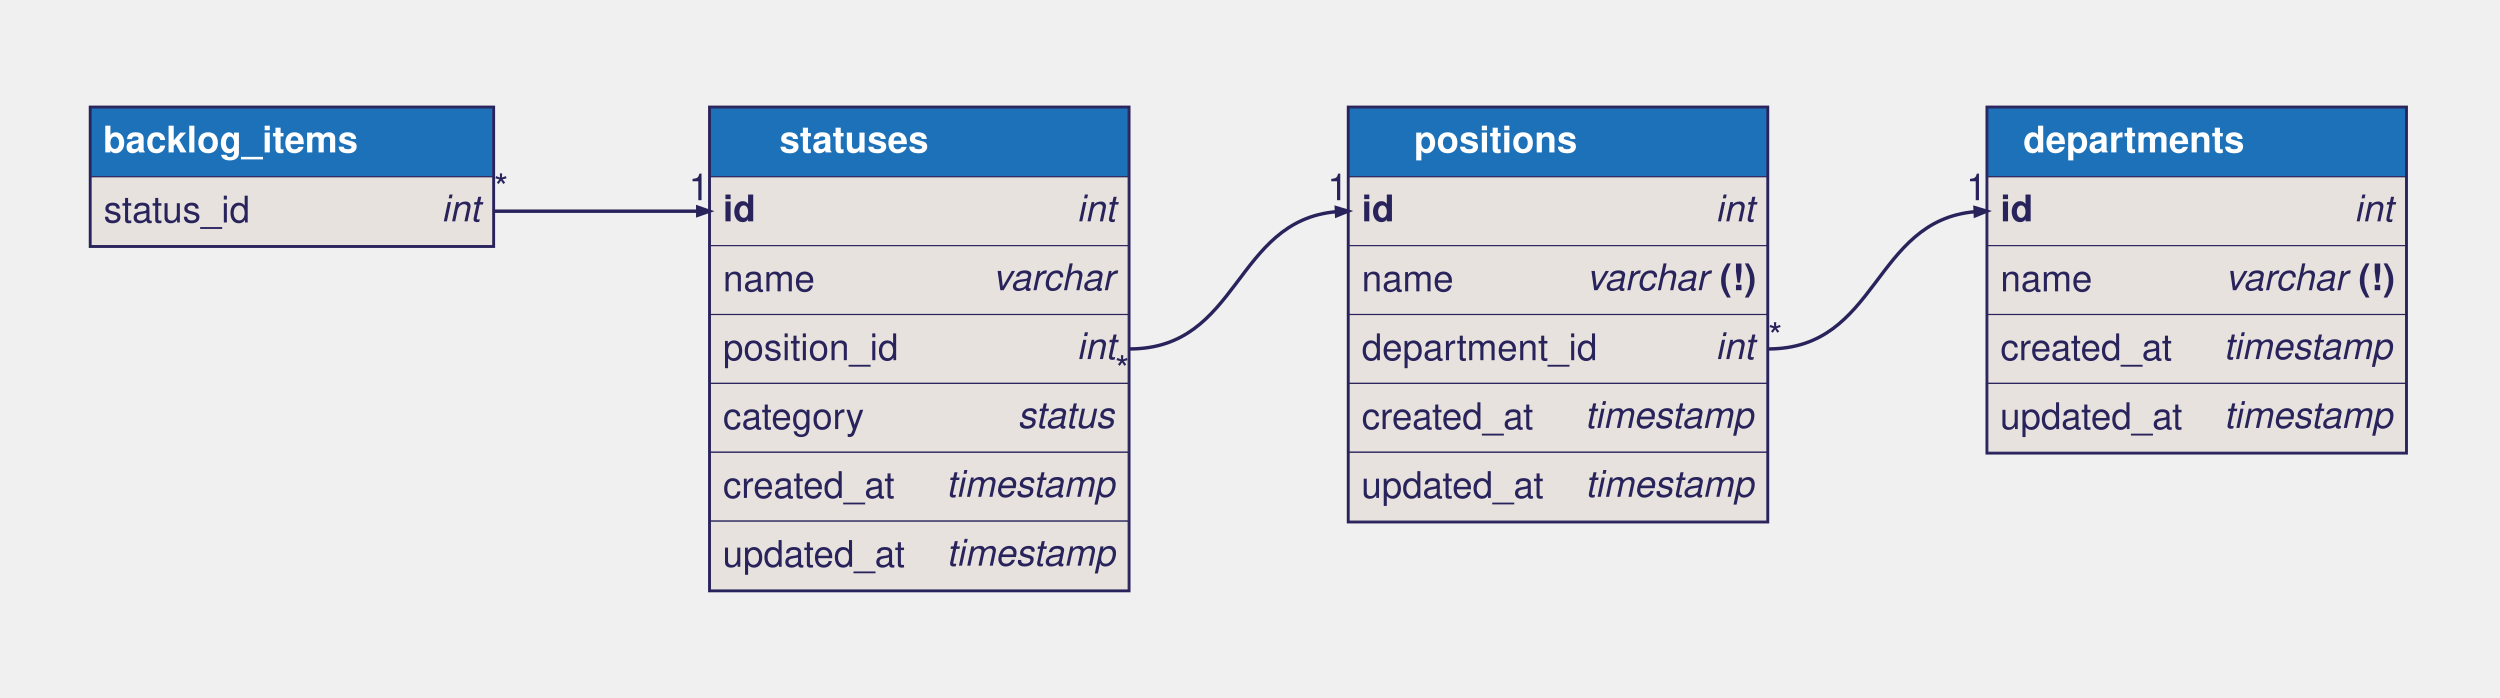
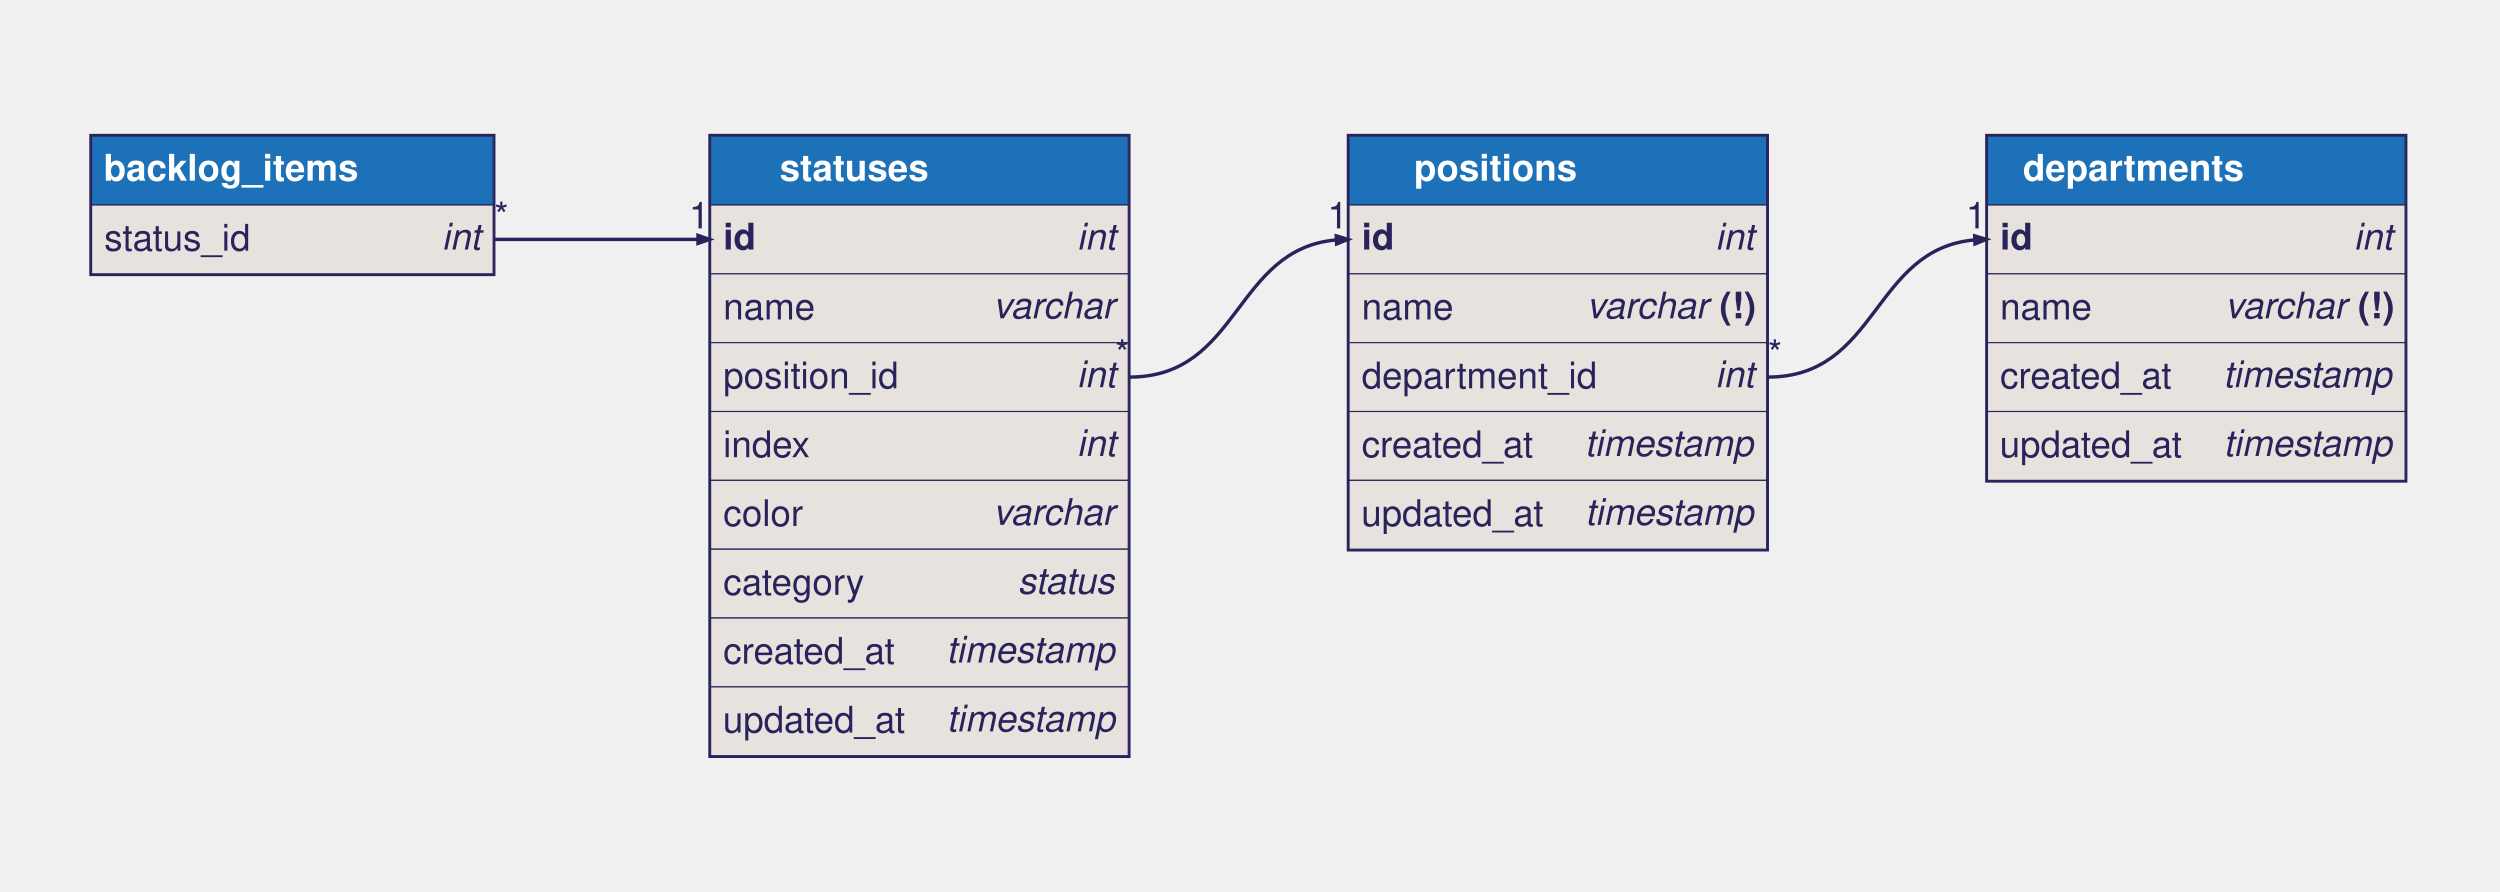
- <svg xmlns="http://www.w3.org/2000/svg" width="2178pt" height="608pt" viewBox="0.00 0.00 2177.92 607.63">
-   <g id="graph0" class="graph" transform="scale(1 1) rotate(0) translate(4 603.63)">
+ <svg xmlns="http://www.w3.org/2000/svg" width="2178pt" height="777pt" viewBox="0.00 0.00 2177.92 777.33">
+   <g id="graph0" class="graph" transform="scale(1 1) rotate(0) translate(4 773.33)">
    <g id="departments" class="node">
-       <ellipse fill="none" stroke="black" stroke-width="0" cx="1909.71" cy="-359.81" rx="260.43" ry="214.92" />
-       <polygon fill="#1d71b8" stroke="transparent" points="1727.71,-449.81 1727.71,-509.81 2091.71,-509.81 2091.71,-449.81 1727.71,-449.81" />
-       <polygon fill="none" stroke="#29235c" points="1727.71,-449.81 1727.71,-509.81 2091.71,-509.81 2091.71,-449.81 1727.71,-449.81" />
-       <text text-anchor="start" x="1758.55" y="-471.01" font-family="Helvetica,sans-Serif" font-weight="bold" font-size="32.00" fill="#ffffff">       departments       </text>
-       <polygon fill="#e7e2dd" stroke="transparent" points="1727.71,-389.81 1727.71,-449.81 2091.71,-449.81 2091.71,-389.81 1727.71,-389.81" />
-       <polygon fill="none" stroke="#29235c" points="1727.71,-389.81 1727.71,-449.81 2091.71,-449.81 2091.71,-389.81 1727.71,-389.81" />
-       <text text-anchor="start" x="1738.71" y="-411.01" font-family="Helvetica,sans-Serif" font-weight="bold" font-size="32.00" fill="#29235c">id</text>
-       <text text-anchor="start" x="1763.6" y="-411.01" font-family="Helvetica,sans-Serif" font-size="32.00" fill="#29235c">    </text>
-       <text text-anchor="start" x="2046.93" y="-411.01" font-family="Helvetica,sans-Serif" font-style="italic" font-size="32.00" fill="#29235c">int</text>
-       <polygon fill="#e7e2dd" stroke="transparent" points="1727.71,-329.81 1727.71,-389.81 2091.71,-389.81 2091.71,-329.81 1727.71,-329.81" />
-       <polygon fill="none" stroke="#29235c" points="1727.71,-329.81 1727.71,-389.81 2091.71,-389.81 2091.71,-329.81 1727.71,-329.81" />
-       <text text-anchor="start" x="1738.71" y="-350.01" font-family="Helvetica,sans-Serif" font-size="32.00" fill="#29235c">name    </text>
-       <text text-anchor="start" x="1934.94" y="-351.01" font-family="Helvetica,sans-Serif" font-style="italic" font-size="32.00" fill="#29235c">varchar</text>
-       <text text-anchor="start" x="2041.62" y="-351.01" font-family="Helvetica,sans-Serif" font-size="32.00" fill="#29235c"> </text>
-       <text text-anchor="start" x="2050.51" y="-351.01" font-family="Helvetica,sans-Serif" font-weight="bold" font-size="32.00" fill="#29235c">(!)</text>
-       <polygon fill="#e7e2dd" stroke="transparent" points="1727.71,-269.81 1727.71,-329.81 2091.71,-329.81 2091.71,-269.81 1727.71,-269.81" />
-       <polygon fill="none" stroke="#29235c" points="1727.71,-269.81 1727.71,-329.81 2091.71,-329.81 2091.71,-269.81 1727.71,-269.81" />
-       <text text-anchor="start" x="1738.71" y="-290.01" font-family="Helvetica,sans-Serif" font-size="32.00" fill="#29235c">created_at    </text>
-       <text text-anchor="start" x="1933.15" y="-291.01" font-family="Helvetica,sans-Serif" font-style="italic" font-size="32.00" fill="#29235c">timestamp</text>
-       <polygon fill="#e7e2dd" stroke="transparent" points="1727.71,-209.81 1727.71,-269.81 2091.71,-269.81 2091.71,-209.81 1727.71,-209.81" />
-       <polygon fill="none" stroke="#29235c" points="1727.71,-209.81 1727.71,-269.81 2091.71,-269.81 2091.71,-209.81 1727.71,-209.81" />
-       <text text-anchor="start" x="1738.37" y="-230.01" font-family="Helvetica,sans-Serif" font-size="32.00" fill="#29235c">updated_at    </text>
-       <text text-anchor="start" x="1933.43" y="-231.01" font-family="Helvetica,sans-Serif" font-style="italic" font-size="32.00" fill="#29235c">timestamp</text>
-       <polygon fill="none" stroke="#29235c" stroke-width="2" points="1726.71,-208.81 1726.71,-510.81 2092.71,-510.81 2092.71,-208.81 1726.71,-208.81" />
+       <ellipse fill="none" stroke="black" stroke-width="0" cx="1909.71" cy="-504.67" rx="260.43" ry="214.92" />
+       <polygon fill="#1d71b8" stroke="transparent" points="1727.71,-594.67 1727.71,-654.67 2091.71,-654.67 2091.71,-594.67 1727.71,-594.67" />
+       <polygon fill="none" stroke="#29235c" points="1727.71,-594.67 1727.71,-654.67 2091.71,-654.67 2091.71,-594.67 1727.71,-594.67" />
+       <text text-anchor="start" x="1758.55" y="-615.87" font-family="Helvetica,sans-Serif" font-weight="bold" font-size="32.00" fill="#ffffff">       departments       </text>
+       <polygon fill="#e7e2dd" stroke="transparent" points="1727.71,-534.67 1727.71,-594.67 2091.71,-594.67 2091.71,-534.67 1727.71,-534.67" />
+       <polygon fill="none" stroke="#29235c" points="1727.71,-534.67 1727.71,-594.67 2091.71,-594.67 2091.71,-534.67 1727.71,-534.67" />
+       <text text-anchor="start" x="1738.71" y="-555.87" font-family="Helvetica,sans-Serif" font-weight="bold" font-size="32.00" fill="#29235c">id</text>
+       <text text-anchor="start" x="1763.6" y="-555.87" font-family="Helvetica,sans-Serif" font-size="32.00" fill="#29235c">    </text>
+       <text text-anchor="start" x="2046.93" y="-555.87" font-family="Helvetica,sans-Serif" font-style="italic" font-size="32.00" fill="#29235c">int</text>
+       <polygon fill="#e7e2dd" stroke="transparent" points="1727.71,-474.67 1727.71,-534.67 2091.71,-534.67 2091.71,-474.67 1727.71,-474.67" />
+       <polygon fill="none" stroke="#29235c" points="1727.71,-474.67 1727.71,-534.67 2091.71,-534.67 2091.71,-474.67 1727.71,-474.67" />
+       <text text-anchor="start" x="1738.71" y="-494.87" font-family="Helvetica,sans-Serif" font-size="32.00" fill="#29235c">name    </text>
+       <text text-anchor="start" x="1934.94" y="-495.87" font-family="Helvetica,sans-Serif" font-style="italic" font-size="32.00" fill="#29235c">varchar</text>
+       <text text-anchor="start" x="2041.62" y="-495.87" font-family="Helvetica,sans-Serif" font-size="32.00" fill="#29235c"> </text>
+       <text text-anchor="start" x="2050.51" y="-495.87" font-family="Helvetica,sans-Serif" font-weight="bold" font-size="32.00" fill="#29235c">(!)</text>
+       <polygon fill="#e7e2dd" stroke="transparent" points="1727.71,-414.67 1727.71,-474.67 2091.71,-474.67 2091.71,-414.67 1727.71,-414.67" />
+       <polygon fill="none" stroke="#29235c" points="1727.71,-414.67 1727.71,-474.67 2091.71,-474.67 2091.71,-414.67 1727.71,-414.67" />
+       <text text-anchor="start" x="1738.71" y="-434.87" font-family="Helvetica,sans-Serif" font-size="32.00" fill="#29235c">created_at    </text>
+       <text text-anchor="start" x="1933.15" y="-435.87" font-family="Helvetica,sans-Serif" font-style="italic" font-size="32.00" fill="#29235c">timestamp</text>
+       <polygon fill="#e7e2dd" stroke="transparent" points="1727.71,-354.67 1727.71,-414.67 2091.71,-414.67 2091.71,-354.67 1727.71,-354.67" />
+       <polygon fill="none" stroke="#29235c" points="1727.71,-354.67 1727.71,-414.67 2091.71,-414.67 2091.71,-354.67 1727.71,-354.67" />
+       <text text-anchor="start" x="1738.37" y="-374.87" font-family="Helvetica,sans-Serif" font-size="32.00" fill="#29235c">updated_at    </text>
+       <text text-anchor="start" x="1933.43" y="-375.87" font-family="Helvetica,sans-Serif" font-style="italic" font-size="32.00" fill="#29235c">timestamp</text>
+       <polygon fill="none" stroke="#29235c" stroke-width="2" points="1726.71,-353.67 1726.71,-655.67 2092.71,-655.67 2092.71,-353.67 1726.71,-353.67" />
    </g>
    <g id="positions" class="node">
-       <ellipse fill="none" stroke="black" stroke-width="0" cx="1353.28" cy="-329.81" rx="260.43" ry="257.27" />
-       <polygon fill="#1d71b8" stroke="transparent" points="1171.28,-449.81 1171.28,-509.81 1535.28,-509.81 1535.28,-449.81 1171.28,-449.81" />
-       <polygon fill="none" stroke="#29235c" points="1171.28,-449.81 1171.28,-509.81 1535.28,-509.81 1535.28,-449.81 1171.28,-449.81" />
-       <text text-anchor="start" x="1227.9" y="-471.01" font-family="Helvetica,sans-Serif" font-weight="bold" font-size="32.00" fill="#ffffff">       positions       </text>
-       <polygon fill="#e7e2dd" stroke="transparent" points="1171.28,-389.81 1171.28,-449.81 1535.28,-449.81 1535.28,-389.81 1171.28,-389.81" />
-       <polygon fill="none" stroke="#29235c" points="1171.28,-389.81 1171.28,-449.81 1535.28,-449.81 1535.28,-389.81 1171.28,-389.81" />
-       <text text-anchor="start" x="1182.28" y="-411.01" font-family="Helvetica,sans-Serif" font-weight="bold" font-size="32.00" fill="#29235c">id</text>
-       <text text-anchor="start" x="1207.17" y="-411.01" font-family="Helvetica,sans-Serif" font-size="32.00" fill="#29235c">    </text>
-       <text text-anchor="start" x="1490.5" y="-411.01" font-family="Helvetica,sans-Serif" font-style="italic" font-size="32.00" fill="#29235c">int</text>
-       <polygon fill="#e7e2dd" stroke="transparent" points="1171.28,-329.81 1171.28,-389.81 1535.28,-389.81 1535.28,-329.81 1171.28,-329.81" />
-       <polygon fill="none" stroke="#29235c" points="1171.28,-329.81 1171.28,-389.81 1535.28,-389.81 1535.28,-329.81 1171.28,-329.81" />
-       <text text-anchor="start" x="1182.28" y="-350.01" font-family="Helvetica,sans-Serif" font-size="32.00" fill="#29235c">name    </text>
-       <text text-anchor="start" x="1378.51" y="-351.01" font-family="Helvetica,sans-Serif" font-style="italic" font-size="32.00" fill="#29235c">varchar</text>
-       <text text-anchor="start" x="1485.19" y="-351.01" font-family="Helvetica,sans-Serif" font-size="32.00" fill="#29235c"> </text>
-       <text text-anchor="start" x="1494.08" y="-351.01" font-family="Helvetica,sans-Serif" font-weight="bold" font-size="32.00" fill="#29235c">(!)</text>
-       <polygon fill="#e7e2dd" stroke="transparent" points="1171.28,-269.81 1171.28,-329.81 1535.28,-329.81 1535.28,-269.81 1171.28,-269.81" />
-       <polygon fill="none" stroke="#29235c" points="1171.28,-269.81 1171.28,-329.81 1535.28,-329.81 1535.28,-269.81 1171.28,-269.81" />
-       <text text-anchor="start" x="1182.28" y="-290.01" font-family="Helvetica,sans-Serif" font-size="32.00" fill="#29235c">department_id    </text>
-       <text text-anchor="start" x="1490.5" y="-291.01" font-family="Helvetica,sans-Serif" font-style="italic" font-size="32.00" fill="#29235c">int</text>
-       <polygon fill="#e7e2dd" stroke="transparent" points="1171.28,-209.81 1171.28,-269.81 1535.28,-269.81 1535.28,-209.81 1171.28,-209.81" />
-       <polygon fill="none" stroke="#29235c" points="1171.28,-209.81 1171.28,-269.81 1535.28,-269.81 1535.28,-209.81 1171.28,-209.81" />
-       <text text-anchor="start" x="1182.28" y="-230.01" font-family="Helvetica,sans-Serif" font-size="32.00" fill="#29235c">created_at    </text>
-       <text text-anchor="start" x="1376.72" y="-231.01" font-family="Helvetica,sans-Serif" font-style="italic" font-size="32.00" fill="#29235c">timestamp</text>
-       <polygon fill="#e7e2dd" stroke="transparent" points="1171.28,-149.81 1171.28,-209.81 1535.28,-209.81 1535.28,-149.81 1171.28,-149.81" />
-       <polygon fill="none" stroke="#29235c" points="1171.28,-149.81 1171.28,-209.81 1535.28,-209.81 1535.28,-149.81 1171.28,-149.81" />
-       <text text-anchor="start" x="1181.94" y="-170.01" font-family="Helvetica,sans-Serif" font-size="32.00" fill="#29235c">updated_at    </text>
-       <text text-anchor="start" x="1377" y="-171.01" font-family="Helvetica,sans-Serif" font-style="italic" font-size="32.00" fill="#29235c">timestamp</text>
-       <polygon fill="none" stroke="#29235c" stroke-width="2" points="1170.28,-148.81 1170.28,-510.81 1536.28,-510.81 1536.28,-148.81 1170.28,-148.81" />
+       <ellipse fill="none" stroke="black" stroke-width="0" cx="1353.28" cy="-474.67" rx="260.43" ry="257.27" />
+       <polygon fill="#1d71b8" stroke="transparent" points="1171.28,-594.67 1171.28,-654.67 1535.28,-654.67 1535.28,-594.67 1171.28,-594.67" />
+       <polygon fill="none" stroke="#29235c" points="1171.28,-594.67 1171.28,-654.67 1535.28,-654.67 1535.28,-594.67 1171.28,-594.67" />
+       <text text-anchor="start" x="1227.9" y="-615.87" font-family="Helvetica,sans-Serif" font-weight="bold" font-size="32.00" fill="#ffffff">       positions       </text>
+       <polygon fill="#e7e2dd" stroke="transparent" points="1171.28,-534.67 1171.28,-594.67 1535.28,-594.67 1535.28,-534.67 1171.28,-534.67" />
+       <polygon fill="none" stroke="#29235c" points="1171.28,-534.67 1171.28,-594.67 1535.28,-594.67 1535.28,-534.67 1171.28,-534.67" />
+       <text text-anchor="start" x="1182.28" y="-555.87" font-family="Helvetica,sans-Serif" font-weight="bold" font-size="32.00" fill="#29235c">id</text>
+       <text text-anchor="start" x="1207.17" y="-555.87" font-family="Helvetica,sans-Serif" font-size="32.00" fill="#29235c">    </text>
+       <text text-anchor="start" x="1490.5" y="-555.87" font-family="Helvetica,sans-Serif" font-style="italic" font-size="32.00" fill="#29235c">int</text>
+       <polygon fill="#e7e2dd" stroke="transparent" points="1171.28,-474.67 1171.28,-534.67 1535.28,-534.67 1535.28,-474.67 1171.28,-474.67" />
+       <polygon fill="none" stroke="#29235c" points="1171.28,-474.67 1171.28,-534.67 1535.28,-534.67 1535.28,-474.67 1171.28,-474.67" />
+       <text text-anchor="start" x="1182.28" y="-494.87" font-family="Helvetica,sans-Serif" font-size="32.00" fill="#29235c">name    </text>
+       <text text-anchor="start" x="1378.51" y="-495.87" font-family="Helvetica,sans-Serif" font-style="italic" font-size="32.00" fill="#29235c">varchar</text>
+       <text text-anchor="start" x="1485.19" y="-495.87" font-family="Helvetica,sans-Serif" font-size="32.00" fill="#29235c"> </text>
+       <text text-anchor="start" x="1494.08" y="-495.87" font-family="Helvetica,sans-Serif" font-weight="bold" font-size="32.00" fill="#29235c">(!)</text>
+       <polygon fill="#e7e2dd" stroke="transparent" points="1171.28,-414.67 1171.28,-474.67 1535.28,-474.67 1535.28,-414.67 1171.28,-414.67" />
+       <polygon fill="none" stroke="#29235c" points="1171.28,-414.67 1171.28,-474.67 1535.28,-474.67 1535.28,-414.67 1171.28,-414.67" />
+       <text text-anchor="start" x="1182.28" y="-434.87" font-family="Helvetica,sans-Serif" font-size="32.00" fill="#29235c">department_id    </text>
+       <text text-anchor="start" x="1490.5" y="-435.87" font-family="Helvetica,sans-Serif" font-style="italic" font-size="32.00" fill="#29235c">int</text>
+       <polygon fill="#e7e2dd" stroke="transparent" points="1171.28,-354.67 1171.28,-414.67 1535.28,-414.67 1535.28,-354.67 1171.28,-354.67" />
+       <polygon fill="none" stroke="#29235c" points="1171.28,-354.67 1171.28,-414.67 1535.28,-414.67 1535.28,-354.67 1171.28,-354.67" />
+       <text text-anchor="start" x="1182.28" y="-374.87" font-family="Helvetica,sans-Serif" font-size="32.00" fill="#29235c">created_at    </text>
+       <text text-anchor="start" x="1376.72" y="-375.87" font-family="Helvetica,sans-Serif" font-style="italic" font-size="32.00" fill="#29235c">timestamp</text>
+       <polygon fill="#e7e2dd" stroke="transparent" points="1171.28,-294.67 1171.28,-354.67 1535.28,-354.67 1535.28,-294.67 1171.28,-294.67" />
+       <polygon fill="none" stroke="#29235c" points="1171.28,-294.67 1171.28,-354.67 1535.28,-354.67 1535.28,-294.67 1171.28,-294.67" />
+       <text text-anchor="start" x="1181.94" y="-314.87" font-family="Helvetica,sans-Serif" font-size="32.00" fill="#29235c">updated_at    </text>
+       <text text-anchor="start" x="1377" y="-315.87" font-family="Helvetica,sans-Serif" font-style="italic" font-size="32.00" fill="#29235c">timestamp</text>
+       <polygon fill="none" stroke="#29235c" stroke-width="2" points="1170.28,-293.67 1170.28,-655.67 1536.28,-655.67 1536.28,-293.67 1170.28,-293.67" />
    </g>
    <g id="edge2" class="edge">
-       <path fill="none" stroke="#29235c" stroke-width="3" d="M1536.28,-299.81C1632.8,-299.81 1627.21,-411.52 1716.55,-419.38" />
-       <polygon fill="#29235c" stroke="#29235c" stroke-width="3" points="1716.57,-422.88 1726.71,-419.81 1716.87,-415.89 1716.57,-422.88" />
-       <text text-anchor="middle" x="1717.81" y="-429.41" font-family="Helvetica,sans-Serif" font-size="32.00" fill="#29235c">1</text>
-       <text text-anchor="middle" x="1542.5" y="-299.81" font-family="Helvetica,sans-Serif" font-size="32.00" fill="#29235c">*</text>
+       <path fill="none" stroke="#29235c" stroke-width="3" d="M1536.28,-444.67C1632.8,-444.67 1627.21,-556.38 1716.55,-564.23" />
+       <polygon fill="#29235c" stroke="#29235c" stroke-width="3" points="1716.57,-567.74 1726.71,-564.67 1716.87,-560.74 1716.57,-567.74" />
+       <text text-anchor="middle" x="1717.81" y="-574.27" font-family="Helvetica,sans-Serif" font-size="32.00" fill="#29235c">1</text>
+       <text text-anchor="middle" x="1542.5" y="-454.27" font-family="Helvetica,sans-Serif" font-size="32.00" fill="#29235c">*</text>
    </g>
    <g id="statuses" class="node">
-       <ellipse fill="none" stroke="black" stroke-width="0" cx="796.85" cy="-299.81" rx="260.43" ry="299.63" />
-       <polygon fill="#1d71b8" stroke="transparent" points="614.85,-449.81 614.85,-509.81 978.85,-509.81 978.85,-449.81 614.85,-449.81" />
-       <polygon fill="none" stroke="#29235c" points="614.85,-449.81 614.85,-509.81 978.85,-509.81 978.85,-449.81 614.85,-449.81" />
-       <text text-anchor="start" x="675.02" y="-471.01" font-family="Helvetica,sans-Serif" font-weight="bold" font-size="32.00" fill="#ffffff">       statuses       </text>
-       <polygon fill="#e7e2dd" stroke="transparent" points="614.85,-389.81 614.85,-449.81 978.85,-449.81 978.85,-389.81 614.85,-389.81" />
-       <polygon fill="none" stroke="#29235c" points="614.85,-389.81 614.85,-449.81 978.85,-449.81 978.85,-389.81 614.85,-389.81" />
-       <text text-anchor="start" x="625.85" y="-411.01" font-family="Helvetica,sans-Serif" font-weight="bold" font-size="32.00" fill="#29235c">id</text>
-       <text text-anchor="start" x="650.74" y="-411.01" font-family="Helvetica,sans-Serif" font-size="32.00" fill="#29235c">    </text>
-       <text text-anchor="start" x="934.06" y="-411.01" font-family="Helvetica,sans-Serif" font-style="italic" font-size="32.00" fill="#29235c">int</text>
-       <polygon fill="#e7e2dd" stroke="transparent" points="614.85,-329.81 614.85,-389.81 978.85,-389.81 978.85,-329.81 614.85,-329.81" />
-       <polygon fill="none" stroke="#29235c" points="614.85,-329.81 614.85,-389.81 978.85,-389.81 978.85,-329.81 614.85,-329.81" />
-       <text text-anchor="start" x="625.85" y="-350.01" font-family="Helvetica,sans-Serif" font-size="32.00" fill="#29235c">name    </text>
-       <text text-anchor="start" x="861.17" y="-351.01" font-family="Helvetica,sans-Serif" font-style="italic" font-size="32.00" fill="#29235c">varchar</text>
-       <polygon fill="#e7e2dd" stroke="transparent" points="614.85,-269.81 614.85,-329.81 978.85,-329.81 978.85,-269.81 614.85,-269.81" />
-       <polygon fill="none" stroke="#29235c" points="614.85,-269.81 614.85,-329.81 978.85,-329.81 978.85,-269.81 614.85,-269.81" />
-       <text text-anchor="start" x="625.85" y="-290.01" font-family="Helvetica,sans-Serif" font-size="32.00" fill="#29235c">position_id    </text>
-       <text text-anchor="start" x="934.06" y="-291.01" font-family="Helvetica,sans-Serif" font-style="italic" font-size="32.00" fill="#29235c">int</text>
-       <polygon fill="#e7e2dd" stroke="transparent" points="614.85,-209.81 614.85,-269.81 978.85,-269.81 978.85,-209.81 614.85,-209.81" />
-       <polygon fill="none" stroke="#29235c" points="614.85,-209.81 614.85,-269.81 978.85,-269.81 978.85,-209.81 614.85,-209.81" />
-       <text text-anchor="start" x="625.85" y="-230.01" font-family="Helvetica,sans-Serif" font-size="32.00" fill="#29235c">category    </text>
-       <text text-anchor="start" x="882.48" y="-231.01" font-family="Helvetica,sans-Serif" font-style="italic" font-size="32.00" fill="#29235c">status</text>
-       <polygon fill="#e7e2dd" stroke="transparent" points="614.85,-149.81 614.85,-209.81 978.85,-209.81 978.85,-149.81 614.85,-149.81" />
-       <polygon fill="none" stroke="#29235c" points="614.85,-149.81 614.85,-209.81 978.85,-209.81 978.85,-149.81 614.85,-149.81" />
-       <text text-anchor="start" x="625.85" y="-170.01" font-family="Helvetica,sans-Serif" font-size="32.00" fill="#29235c">created_at    </text>
-       <text text-anchor="start" x="820.29" y="-171.01" font-family="Helvetica,sans-Serif" font-style="italic" font-size="32.00" fill="#29235c">timestamp</text>
-       <polygon fill="#e7e2dd" stroke="transparent" points="614.85,-89.81 614.85,-149.81 978.85,-149.81 978.85,-89.81 614.85,-89.81" />
-       <polygon fill="none" stroke="#29235c" points="614.85,-89.81 614.85,-149.81 978.85,-149.81 978.85,-89.81 614.85,-89.81" />
-       <text text-anchor="start" x="625.51" y="-110.01" font-family="Helvetica,sans-Serif" font-size="32.00" fill="#29235c">updated_at    </text>
-       <text text-anchor="start" x="820.57" y="-111.01" font-family="Helvetica,sans-Serif" font-style="italic" font-size="32.00" fill="#29235c">timestamp</text>
-       <polygon fill="none" stroke="#29235c" stroke-width="2" points="613.85,-88.81 613.85,-510.81 979.85,-510.81 979.85,-88.81 613.85,-88.81" />
+       <ellipse fill="none" stroke="black" stroke-width="0" cx="796.85" cy="-384.67" rx="260.43" ry="384.83" />
+       <polygon fill="#1d71b8" stroke="transparent" points="614.85,-594.67 614.85,-654.67 978.85,-654.67 978.85,-594.67 614.85,-594.67" />
+       <polygon fill="none" stroke="#29235c" points="614.85,-594.67 614.85,-654.67 978.85,-654.67 978.85,-594.67 614.85,-594.67" />
+       <text text-anchor="start" x="675.02" y="-615.87" font-family="Helvetica,sans-Serif" font-weight="bold" font-size="32.00" fill="#ffffff">       statuses       </text>
+       <polygon fill="#e7e2dd" stroke="transparent" points="614.85,-534.67 614.85,-594.67 978.85,-594.67 978.85,-534.67 614.85,-534.67" />
+       <polygon fill="none" stroke="#29235c" points="614.85,-534.67 614.85,-594.67 978.85,-594.67 978.85,-534.67 614.85,-534.67" />
+       <text text-anchor="start" x="625.85" y="-555.87" font-family="Helvetica,sans-Serif" font-weight="bold" font-size="32.00" fill="#29235c">id</text>
+       <text text-anchor="start" x="650.74" y="-555.87" font-family="Helvetica,sans-Serif" font-size="32.00" fill="#29235c">    </text>
+       <text text-anchor="start" x="934.06" y="-555.87" font-family="Helvetica,sans-Serif" font-style="italic" font-size="32.00" fill="#29235c">int</text>
+       <polygon fill="#e7e2dd" stroke="transparent" points="614.85,-474.67 614.85,-534.67 978.85,-534.67 978.85,-474.67 614.85,-474.67" />
+       <polygon fill="none" stroke="#29235c" points="614.85,-474.67 614.85,-534.67 978.85,-534.67 978.85,-474.67 614.85,-474.67" />
+       <text text-anchor="start" x="625.85" y="-494.87" font-family="Helvetica,sans-Serif" font-size="32.00" fill="#29235c">name    </text>
+       <text text-anchor="start" x="861.17" y="-495.87" font-family="Helvetica,sans-Serif" font-style="italic" font-size="32.00" fill="#29235c">varchar</text>
+       <polygon fill="#e7e2dd" stroke="transparent" points="614.85,-414.67 614.85,-474.67 978.85,-474.67 978.85,-414.67 614.85,-414.67" />
+       <polygon fill="none" stroke="#29235c" points="614.85,-414.67 614.85,-474.67 978.85,-474.67 978.85,-414.67 614.85,-414.67" />
+       <text text-anchor="start" x="625.85" y="-434.87" font-family="Helvetica,sans-Serif" font-size="32.00" fill="#29235c">position_id    </text>
+       <text text-anchor="start" x="934.06" y="-435.87" font-family="Helvetica,sans-Serif" font-style="italic" font-size="32.00" fill="#29235c">int</text>
+       <polygon fill="#e7e2dd" stroke="transparent" points="614.85,-354.67 614.85,-414.67 978.85,-414.67 978.85,-354.67 614.85,-354.67" />
+       <polygon fill="none" stroke="#29235c" points="614.85,-354.67 614.85,-414.67 978.85,-414.67 978.85,-354.67 614.85,-354.67" />
+       <text text-anchor="start" x="625.85" y="-374.87" font-family="Helvetica,sans-Serif" font-size="32.00" fill="#29235c">index    </text>
+       <text text-anchor="start" x="934.06" y="-375.87" font-family="Helvetica,sans-Serif" font-style="italic" font-size="32.00" fill="#29235c">int</text>
+       <polygon fill="#e7e2dd" stroke="transparent" points="614.85,-294.67 614.85,-354.67 978.85,-354.67 978.85,-294.67 614.85,-294.67" />
+       <polygon fill="none" stroke="#29235c" points="614.85,-294.67 614.85,-354.67 978.85,-354.67 978.85,-294.67 614.85,-294.67" />
+       <text text-anchor="start" x="625.85" y="-314.87" font-family="Helvetica,sans-Serif" font-size="32.00" fill="#29235c">color    </text>
+       <text text-anchor="start" x="861.17" y="-315.87" font-family="Helvetica,sans-Serif" font-style="italic" font-size="32.00" fill="#29235c">varchar</text>
+       <polygon fill="#e7e2dd" stroke="transparent" points="614.85,-234.67 614.85,-294.67 978.85,-294.67 978.85,-234.67 614.85,-234.67" />
+       <polygon fill="none" stroke="#29235c" points="614.85,-234.67 614.85,-294.67 978.85,-294.67 978.85,-234.67 614.85,-234.67" />
+       <text text-anchor="start" x="625.85" y="-254.87" font-family="Helvetica,sans-Serif" font-size="32.00" fill="#29235c">category    </text>
+       <text text-anchor="start" x="882.48" y="-255.87" font-family="Helvetica,sans-Serif" font-style="italic" font-size="32.00" fill="#29235c">status</text>
+       <polygon fill="#e7e2dd" stroke="transparent" points="614.85,-174.67 614.85,-234.67 978.85,-234.67 978.85,-174.67 614.85,-174.67" />
+       <polygon fill="none" stroke="#29235c" points="614.85,-174.67 614.85,-234.67 978.85,-234.67 978.85,-174.67 614.85,-174.67" />
+       <text text-anchor="start" x="625.85" y="-194.87" font-family="Helvetica,sans-Serif" font-size="32.00" fill="#29235c">created_at    </text>
+       <text text-anchor="start" x="820.29" y="-195.87" font-family="Helvetica,sans-Serif" font-style="italic" font-size="32.00" fill="#29235c">timestamp</text>
+       <polygon fill="#e7e2dd" stroke="transparent" points="614.85,-114.67 614.85,-174.67 978.85,-174.67 978.85,-114.67 614.85,-114.67" />
+       <polygon fill="none" stroke="#29235c" points="614.85,-114.67 614.85,-174.67 978.85,-174.67 978.85,-114.67 614.85,-114.67" />
+       <text text-anchor="start" x="625.51" y="-134.87" font-family="Helvetica,sans-Serif" font-size="32.00" fill="#29235c">updated_at    </text>
+       <text text-anchor="start" x="820.57" y="-135.87" font-family="Helvetica,sans-Serif" font-style="italic" font-size="32.00" fill="#29235c">timestamp</text>
+       <polygon fill="none" stroke="#29235c" stroke-width="2" points="613.85,-113.67 613.85,-655.67 979.85,-655.67 979.85,-113.67 613.85,-113.67" />
    </g>
    <g id="edge4" class="edge">
-       <path fill="none" stroke="#29235c" stroke-width="3" d="M979.85,-299.81C1076.37,-299.81 1070.78,-411.52 1160.12,-419.38" />
-       <polygon fill="#29235c" stroke="#29235c" stroke-width="3" points="1160.14,-422.88 1170.28,-419.81 1160.44,-415.89 1160.14,-422.88" />
-       <text text-anchor="middle" x="1161.38" y="-429.41" font-family="Helvetica,sans-Serif" font-size="32.00" fill="#29235c">1</text>
-       <text text-anchor="middle" x="973.62" y="-271.01" font-family="Helvetica,sans-Serif" font-size="32.00" fill="#29235c">*</text>
+       <path fill="none" stroke="#29235c" stroke-width="3" d="M979.85,-444.67C1076.37,-444.67 1070.78,-556.38 1160.12,-564.23" />
+       <polygon fill="#29235c" stroke="#29235c" stroke-width="3" points="1160.14,-567.74 1170.28,-564.67 1160.44,-560.74 1160.14,-567.74" />
+       <text text-anchor="middle" x="1161.38" y="-574.27" font-family="Helvetica,sans-Serif" font-size="32.00" fill="#29235c">1</text>
+       <text text-anchor="middle" x="973.62" y="-454.27" font-family="Helvetica,sans-Serif" font-size="32.00" fill="#29235c">*</text>
    </g>
    <g id="backlog_items" class="node">
-       <ellipse fill="none" stroke="black" stroke-width="0" cx="250.32" cy="-449.81" rx="250.13" ry="87.86" />
-       <polygon fill="#1d71b8" stroke="transparent" points="75.32,-449.81 75.32,-509.81 425.32,-509.81 425.32,-449.81 75.32,-449.81" />
-       <polygon fill="none" stroke="#29235c" points="75.32,-449.81 75.32,-509.81 425.32,-509.81 425.32,-449.81 75.32,-449.81" />
-       <text text-anchor="start" x="85.83" y="-471.01" font-family="Helvetica,sans-Serif" font-weight="bold" font-size="32.00" fill="#ffffff">       backlog_items       </text>
-       <polygon fill="#e7e2dd" stroke="transparent" points="75.32,-389.81 75.32,-449.81 425.32,-449.81 425.32,-389.81 75.32,-389.81" />
-       <polygon fill="none" stroke="#29235c" points="75.32,-389.81 75.32,-449.81 425.32,-449.81 425.32,-389.81 75.32,-389.81" />
-       <text text-anchor="start" x="86.32" y="-410.01" font-family="Helvetica,sans-Serif" font-size="32.00" fill="#29235c">status_id    </text>
-       <text text-anchor="start" x="380.53" y="-411.01" font-family="Helvetica,sans-Serif" font-style="italic" font-size="32.00" fill="#29235c">int</text>
-       <polygon fill="none" stroke="#29235c" stroke-width="2" points="74.32,-388.81 74.32,-510.81 426.32,-510.81 426.32,-388.81 74.32,-388.81" />
+       <ellipse fill="none" stroke="black" stroke-width="0" cx="250.32" cy="-594.67" rx="250.13" ry="87.86" />
+       <polygon fill="#1d71b8" stroke="transparent" points="75.32,-594.67 75.32,-654.67 425.32,-654.67 425.32,-594.67 75.32,-594.67" />
+       <polygon fill="none" stroke="#29235c" points="75.32,-594.67 75.32,-654.67 425.32,-654.67 425.32,-594.67 75.32,-594.67" />
+       <text text-anchor="start" x="85.83" y="-615.87" font-family="Helvetica,sans-Serif" font-weight="bold" font-size="32.00" fill="#ffffff">       backlog_items       </text>
+       <polygon fill="#e7e2dd" stroke="transparent" points="75.32,-534.67 75.32,-594.67 425.32,-594.67 425.32,-534.67 75.32,-534.67" />
+       <polygon fill="none" stroke="#29235c" points="75.32,-534.67 75.32,-594.67 425.32,-594.67 425.32,-534.67 75.32,-534.67" />
+       <text text-anchor="start" x="86.32" y="-554.87" font-family="Helvetica,sans-Serif" font-size="32.00" fill="#29235c">status_id    </text>
+       <text text-anchor="start" x="380.53" y="-555.87" font-family="Helvetica,sans-Serif" font-style="italic" font-size="32.00" fill="#29235c">int</text>
+       <polygon fill="none" stroke="#29235c" stroke-width="2" points="74.32,-533.67 74.32,-655.67 426.32,-655.67 426.32,-533.67 74.32,-533.67" />
    </g>
    <g id="edge6" class="edge">
-       <path fill="none" stroke="#29235c" stroke-width="3" d="M426.32,-419.81C506.08,-419.81 528.59,-419.81 603.44,-419.81" />
-       <polygon fill="#29235c" stroke="#29235c" stroke-width="3" points="603.85,-423.31 613.85,-419.81 603.85,-416.31 603.85,-423.31" />
-       <text text-anchor="middle" x="604.95" y="-429.41" font-family="Helvetica,sans-Serif" font-size="32.00" fill="#29235c">1</text>
-       <text text-anchor="middle" x="432.54" y="-429.41" font-family="Helvetica,sans-Serif" font-size="32.00" fill="#29235c">*</text>
+       <path fill="none" stroke="#29235c" stroke-width="3" d="M426.32,-564.67C506.08,-564.67 528.59,-564.67 603.44,-564.67" />
+       <polygon fill="#29235c" stroke="#29235c" stroke-width="3" points="603.85,-568.17 613.85,-564.67 603.85,-561.17 603.85,-568.17" />
+       <text text-anchor="middle" x="604.95" y="-574.27" font-family="Helvetica,sans-Serif" font-size="32.00" fill="#29235c">1</text>
+       <text text-anchor="middle" x="432.54" y="-574.27" font-family="Helvetica,sans-Serif" font-size="32.00" fill="#29235c">*</text>
    </g>
  </g>
</svg>
